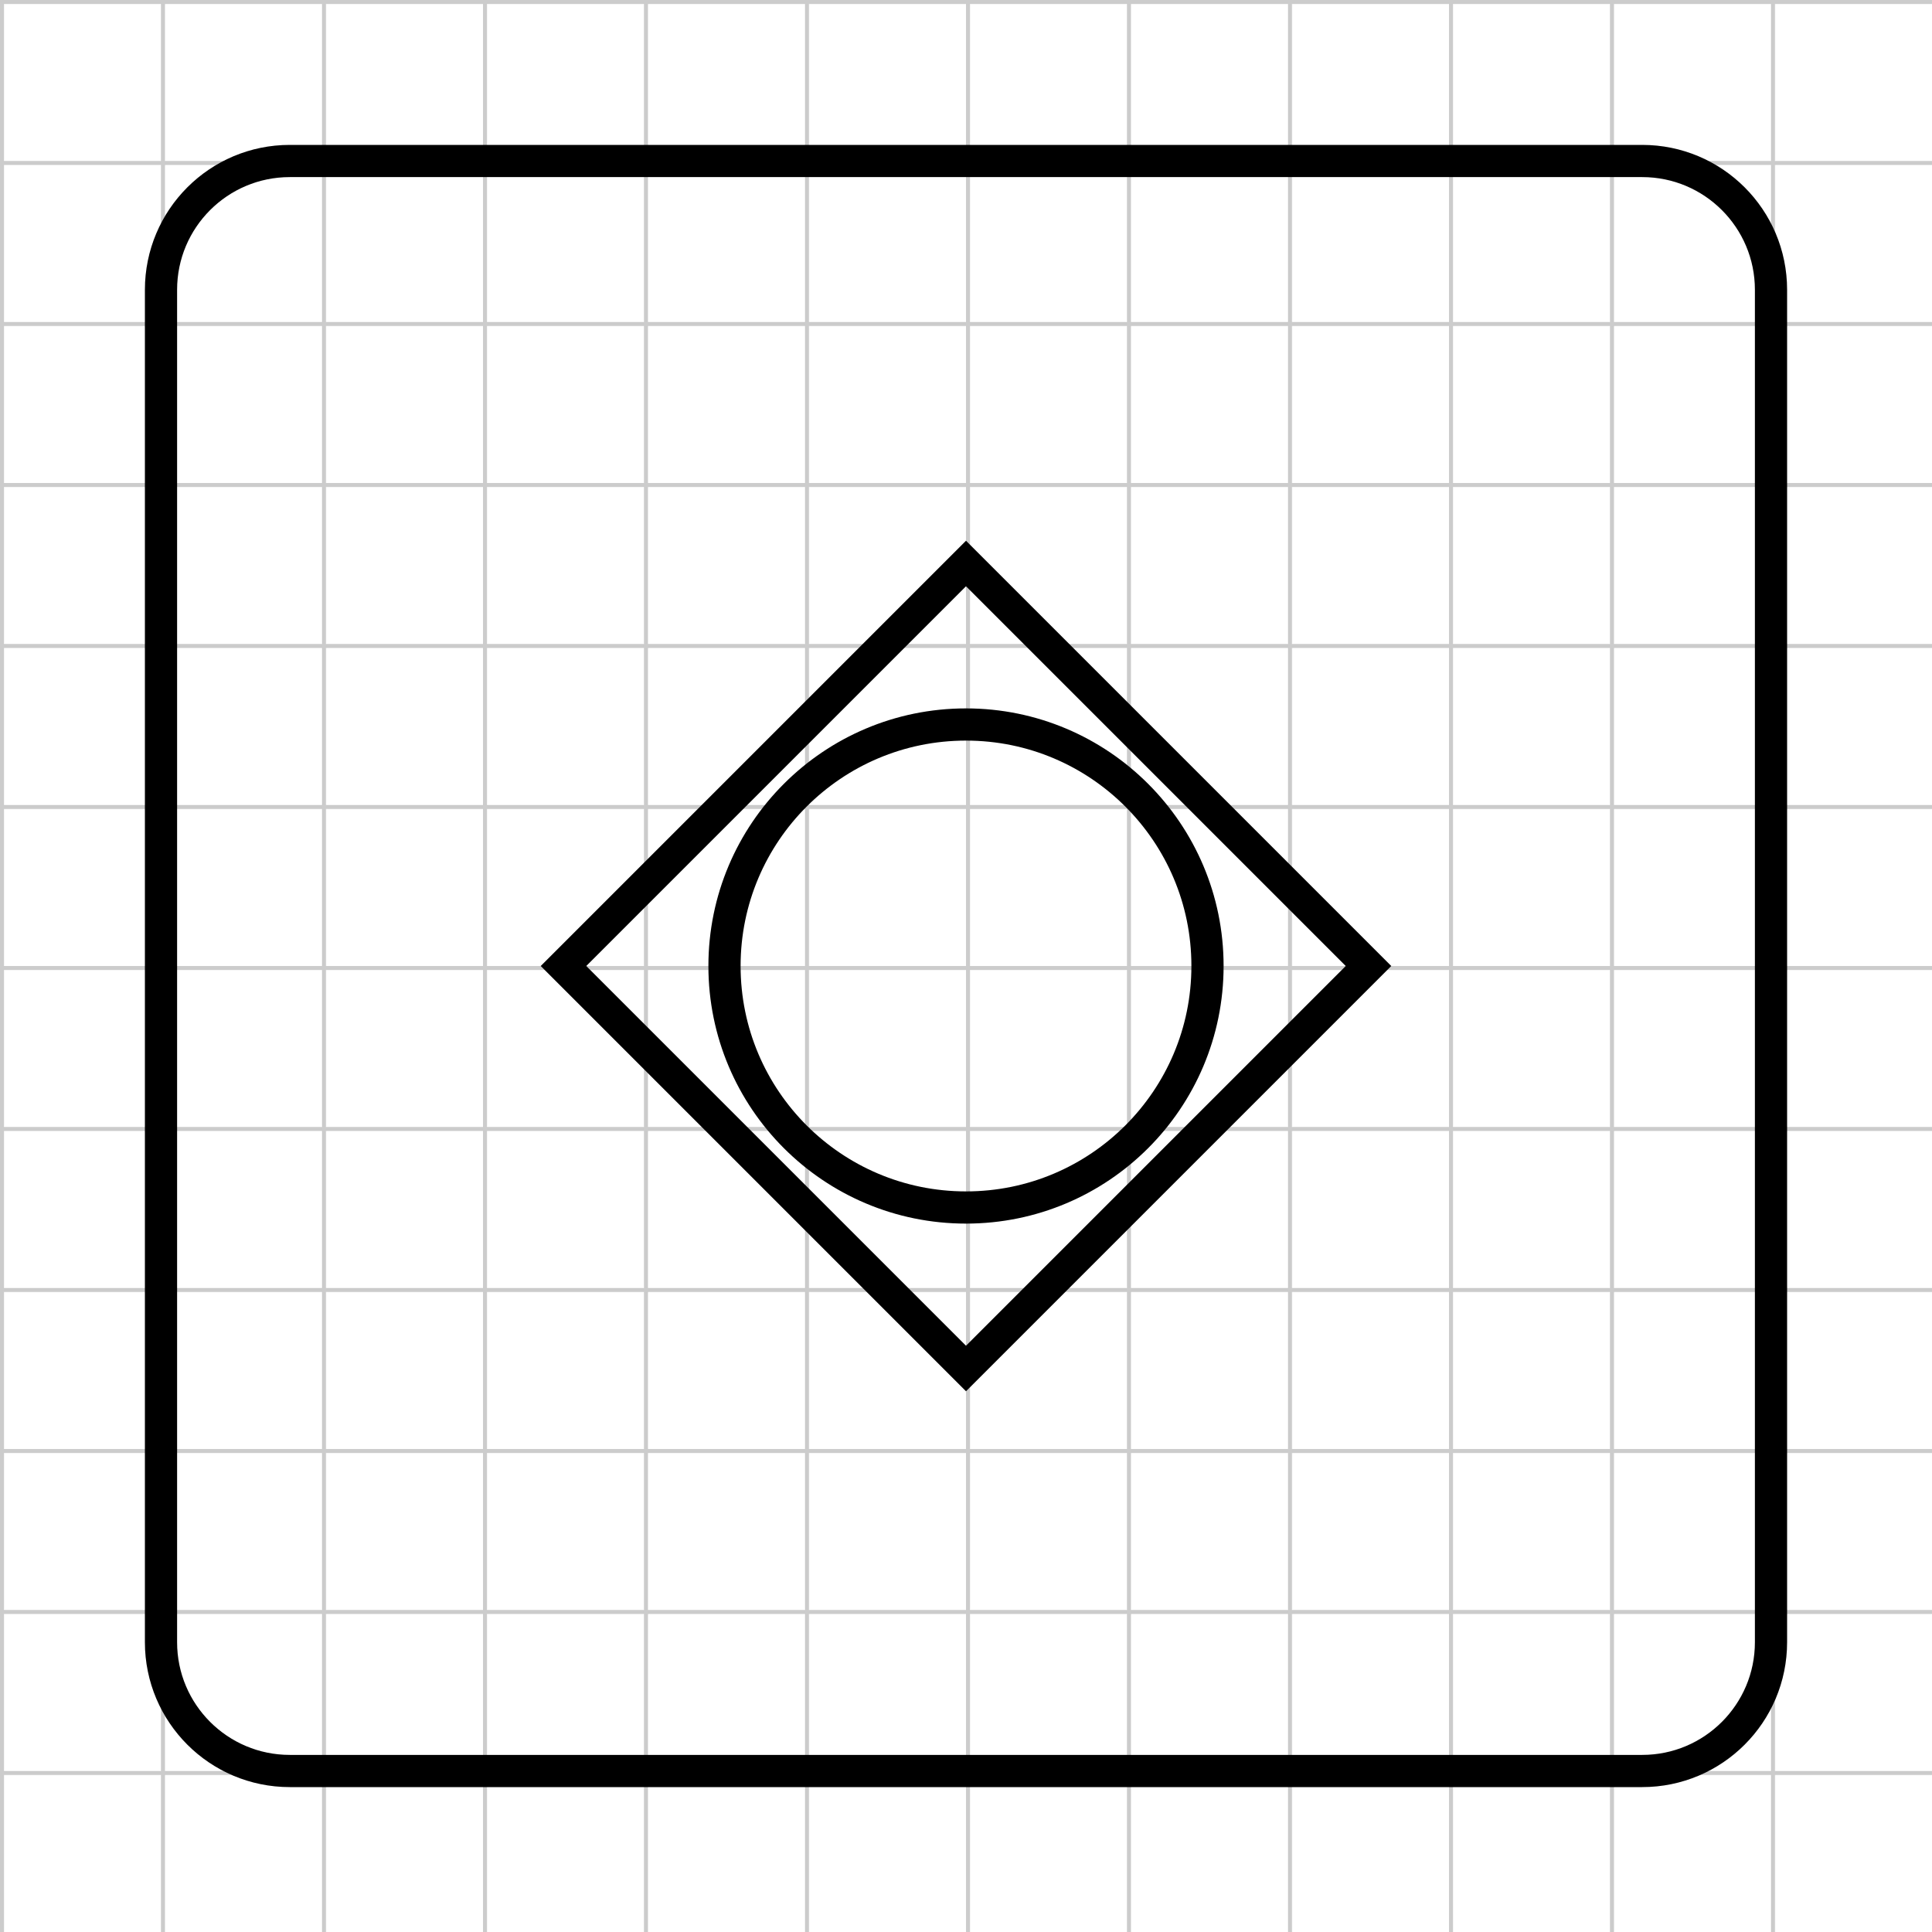
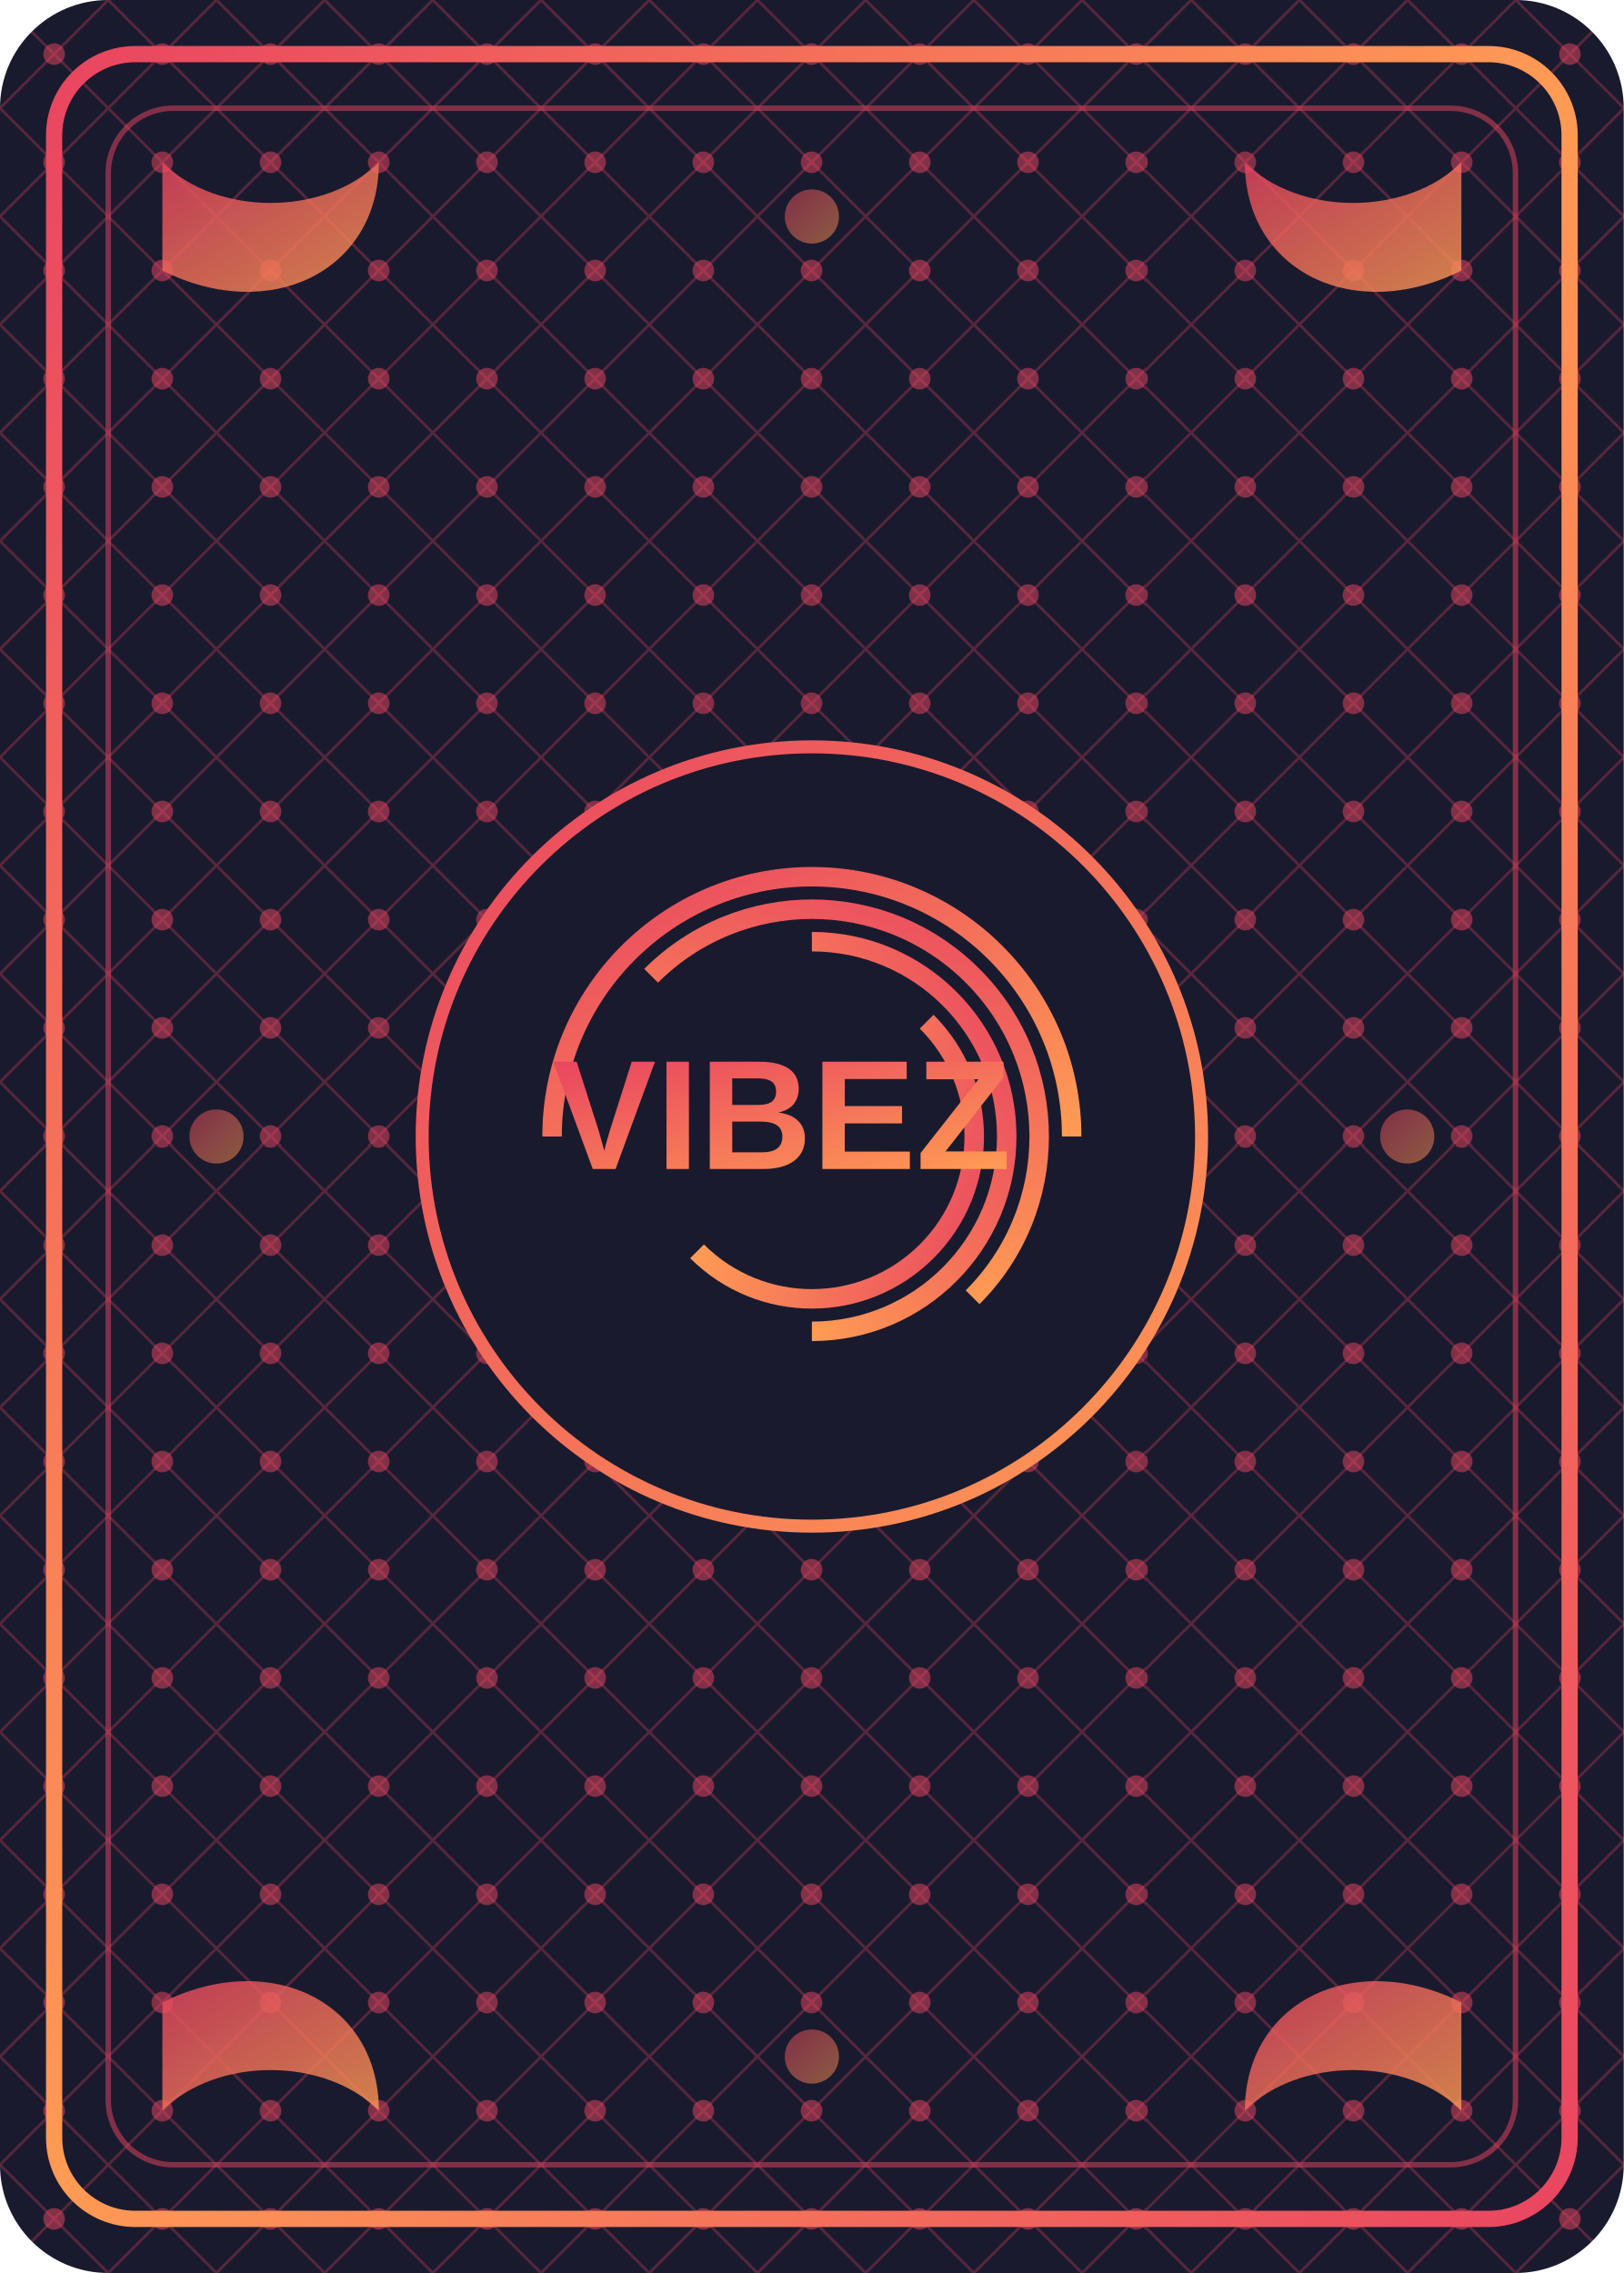
- <svg xmlns="http://www.w3.org/2000/svg" width="120" height="120" viewBox="0 0 120 120">
+ <svg xmlns="http://www.w3.org/2000/svg" width="300" height="420" viewBox="0 0 300 420">
  <defs>
-     <pattern id="grid" width="10" height="10" patternUnits="userSpaceOnUse">
-       <path d="M 10 0 L 0 0 0 10" fill="none" stroke="currentColor" stroke-width="0.5" stroke-opacity="0.2" />
+     <pattern id="cardPattern" x="0" y="0" width="20" height="20" patternUnits="userSpaceOnUse">
+       <rect width="20" height="20" fill="#1a1a2e" />
+       <circle cx="10" cy="10" r="2" fill="#e94560" opacity="0.5" />
+       <path d="M0 0L20 20M20 0L0 20" stroke="#e94560" stroke-width="0.5" opacity="0.3" />
    </pattern>
+     <linearGradient id="borderGradient" x1="0%" y1="0%" x2="100%" y2="100%">
+       <stop offset="0%" stop-color="#e94560" />
+       <stop offset="50%" stop-color="#ff9b54" />
+       <stop offset="100%" stop-color="#e94560" />
+     </linearGradient>
+     <linearGradient id="accentGradient" x1="0%" y1="0%" x2="100%" y2="100%">
+       <stop offset="0%" stop-color="#e94560" />
+       <stop offset="100%" stop-color="#ff9b54" />
+     </linearGradient>
  </defs>
-   <rect width="120" height="120" fill="url(#grid)" />
-   <rect x="10" y="10" width="100" height="100" rx="8" stroke="currentColor" stroke-width="2" fill="none" />
-   <path d="M 60 35 L 85 60 L 60 85 L 35 60 Z" stroke="currentColor" stroke-width="2" fill="none" />
-   <circle cx="60" cy="60" r="15" stroke="currentColor" stroke-width="2" fill="none" />
+   <rect width="300" height="420" rx="20" fill="url(#cardPattern)" />
+   <rect x="10" y="10" width="280" height="400" rx="15" fill="none" stroke="url(#borderGradient)" stroke-width="3" />
+   <rect x="20" y="20" width="260" height="380" rx="12" fill="none" stroke="#e94560" stroke-width="1" opacity="0.5" />
+   <g opacity="0.8">
+     <path d="M30 30 C40 40, 60 40, 70 30 C70 50, 50 60, 30 50 Z" fill="url(#accentGradient)" />
+     <path d="M270 30 C260 40, 240 40, 230 30 C230 50, 250 60, 270 50 Z" fill="url(#accentGradient)" />
+     <path d="M30 390 C40 380, 60 380, 70 390 C70 370, 50 360, 30 370 Z" fill="url(#accentGradient)" />
+     <path d="M270 390 C260 380, 240 380, 230 390 C230 370, 250 360, 270 370 Z" fill="url(#accentGradient)" />
+   </g>
+   <g transform="translate(150,210) scale(1.2,1.2)">
+     <circle cx="0" cy="0" r="60" fill="#1a1a2e" stroke="url(#accentGradient)" stroke-width="2" />
+     <path d="M-40,0 A40,40 0 0,1 40,0" fill="none" stroke="url(#accentGradient)" stroke-width="3" transform="rotate(0)" />
+     <path d="M-35,0 A35,35 0 0,1 35,0" fill="none" stroke="url(#accentGradient)" stroke-width="3" transform="rotate(45)" />
+     <path d="M-30,0 A30,30 0 0,1 30,0" fill="none" stroke="url(#accentGradient)" stroke-width="3" transform="rotate(90)" />
+     <path d="M-25,0 A25,25 0 0,1 25,0" fill="none" stroke="url(#accentGradient)" stroke-width="3" transform="rotate(135)" />
+     <text x="-40" y="5" font-family="Arial" font-weight="bold" font-size="24" fill="url(#accentGradient)">VIBEZ</text>
+   </g>
+   <g opacity="0.5">
+     <circle cx="150" cy="40" r="5" fill="url(#accentGradient)" />
+     <circle cx="150" cy="380" r="5" fill="url(#accentGradient)" />
+     <circle cx="40" cy="210" r="5" fill="url(#accentGradient)" />
+     <circle cx="260" cy="210" r="5" fill="url(#accentGradient)" />
+   </g>
</svg>
